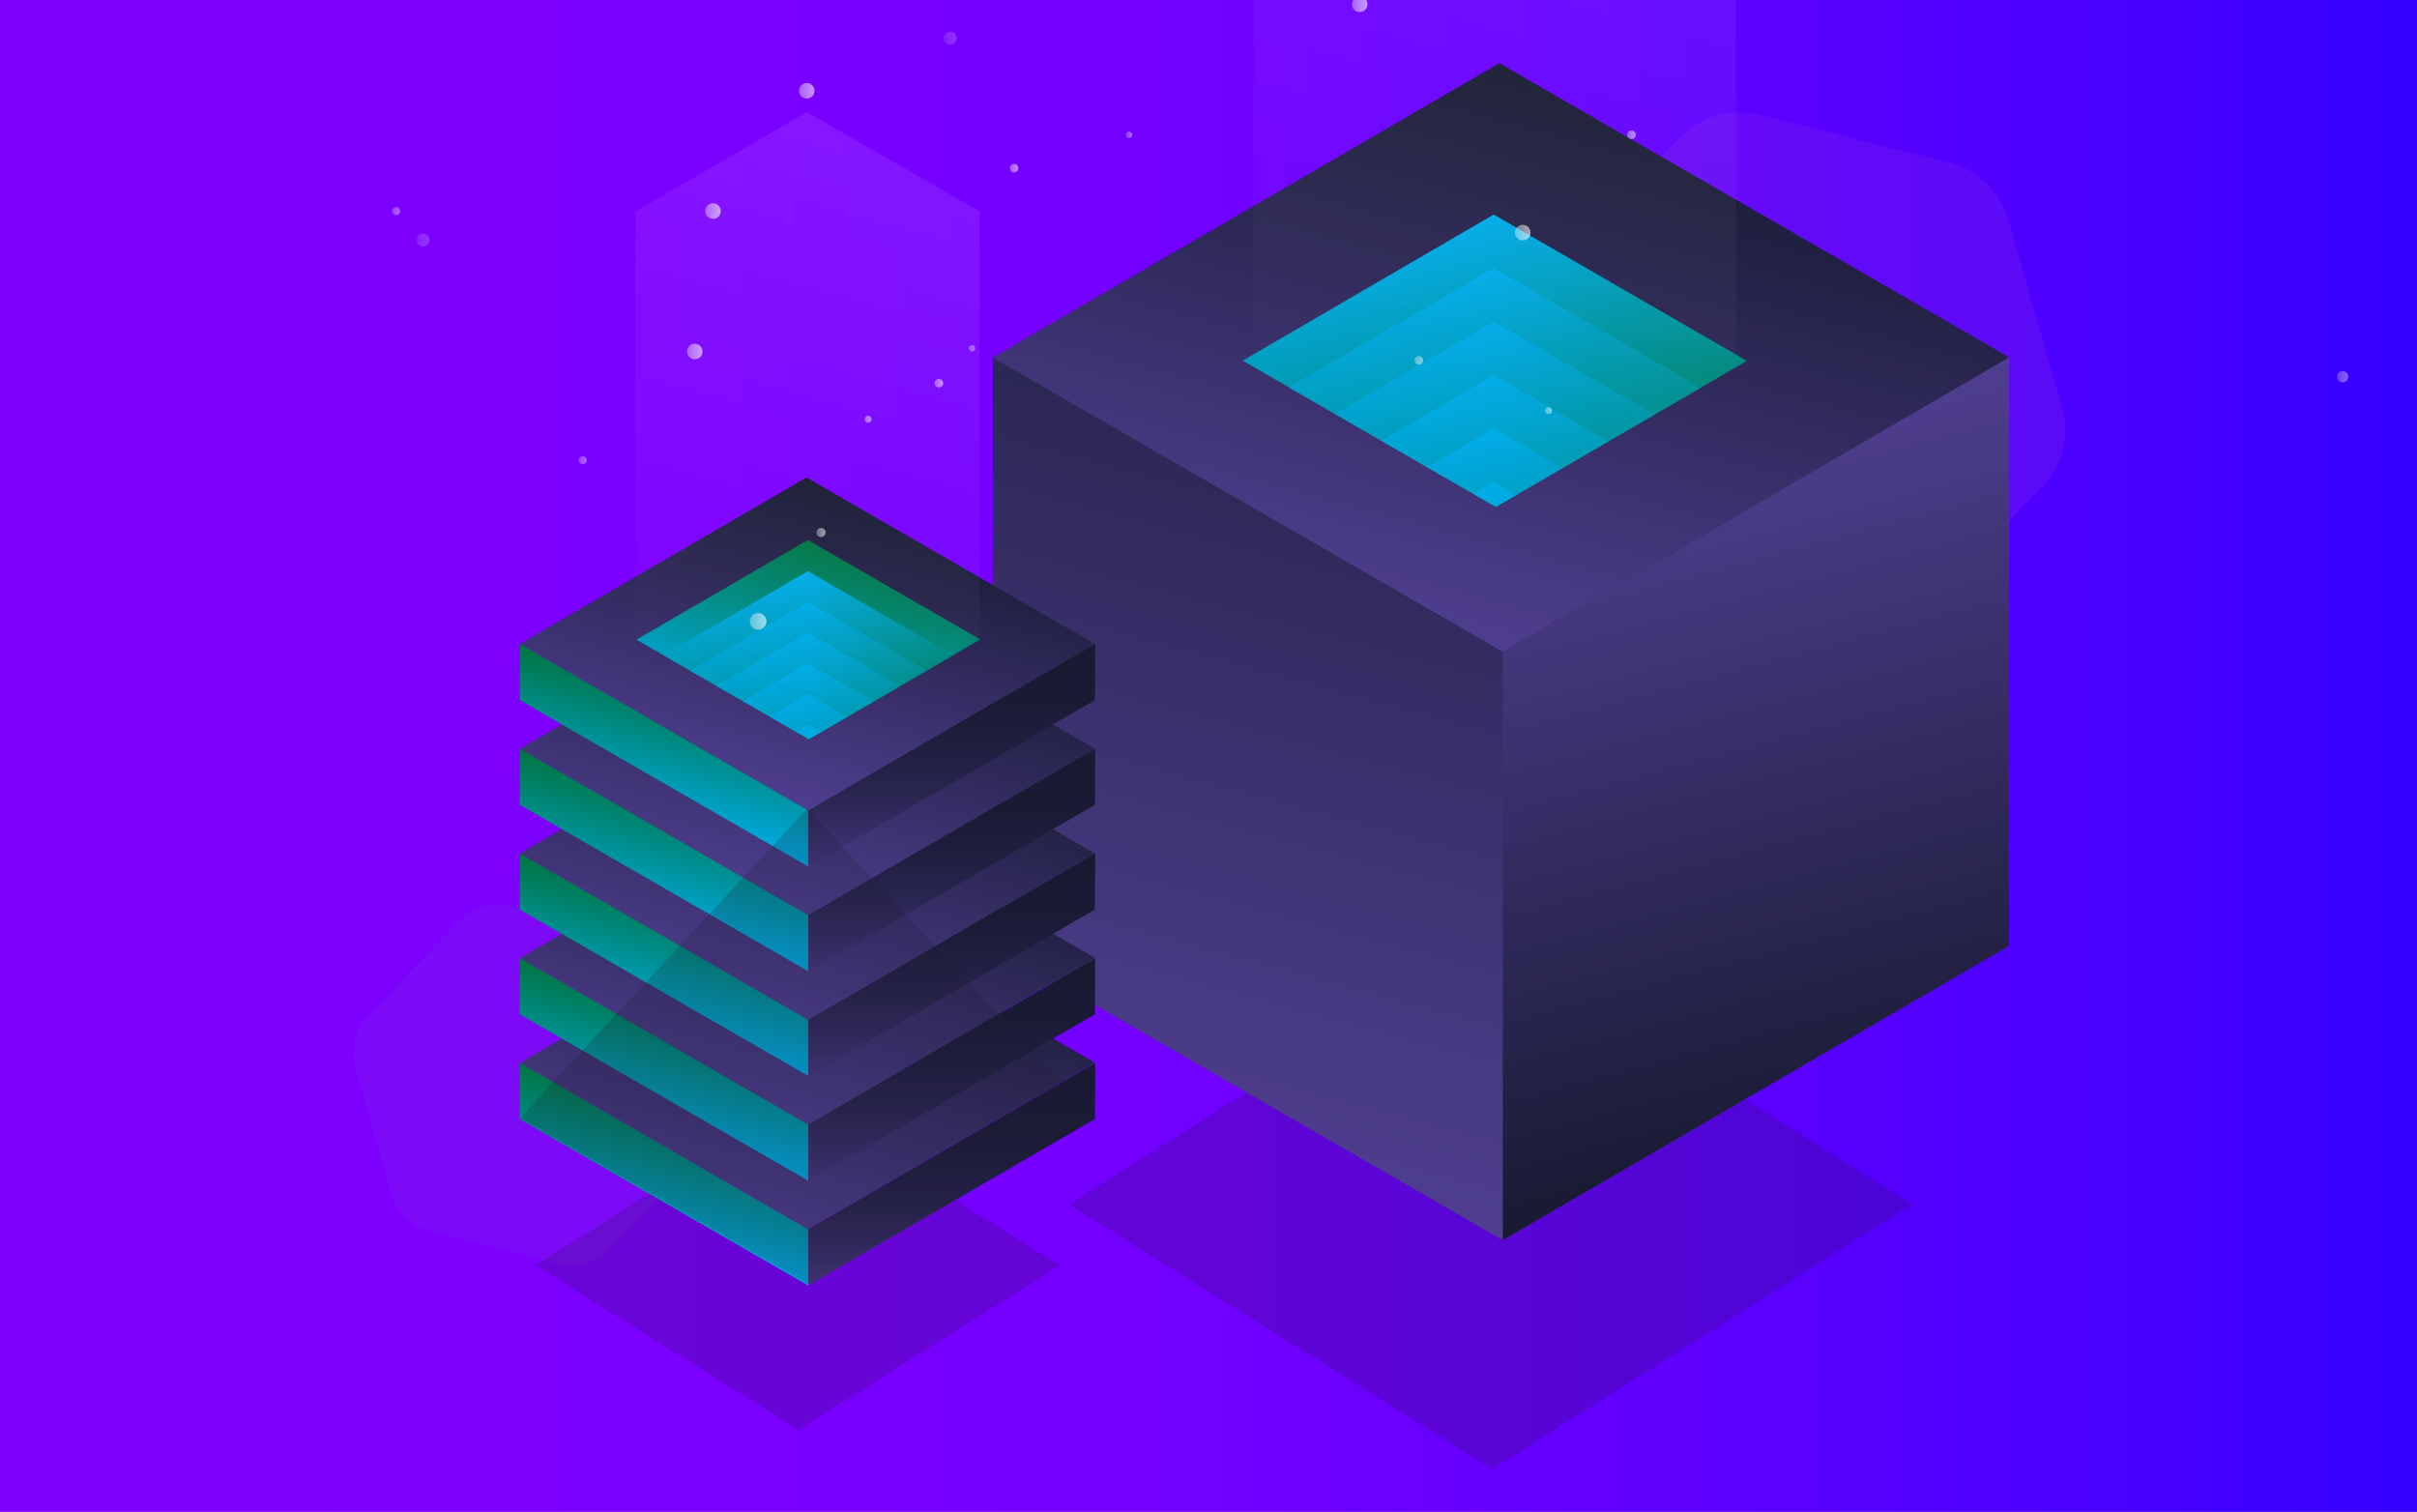
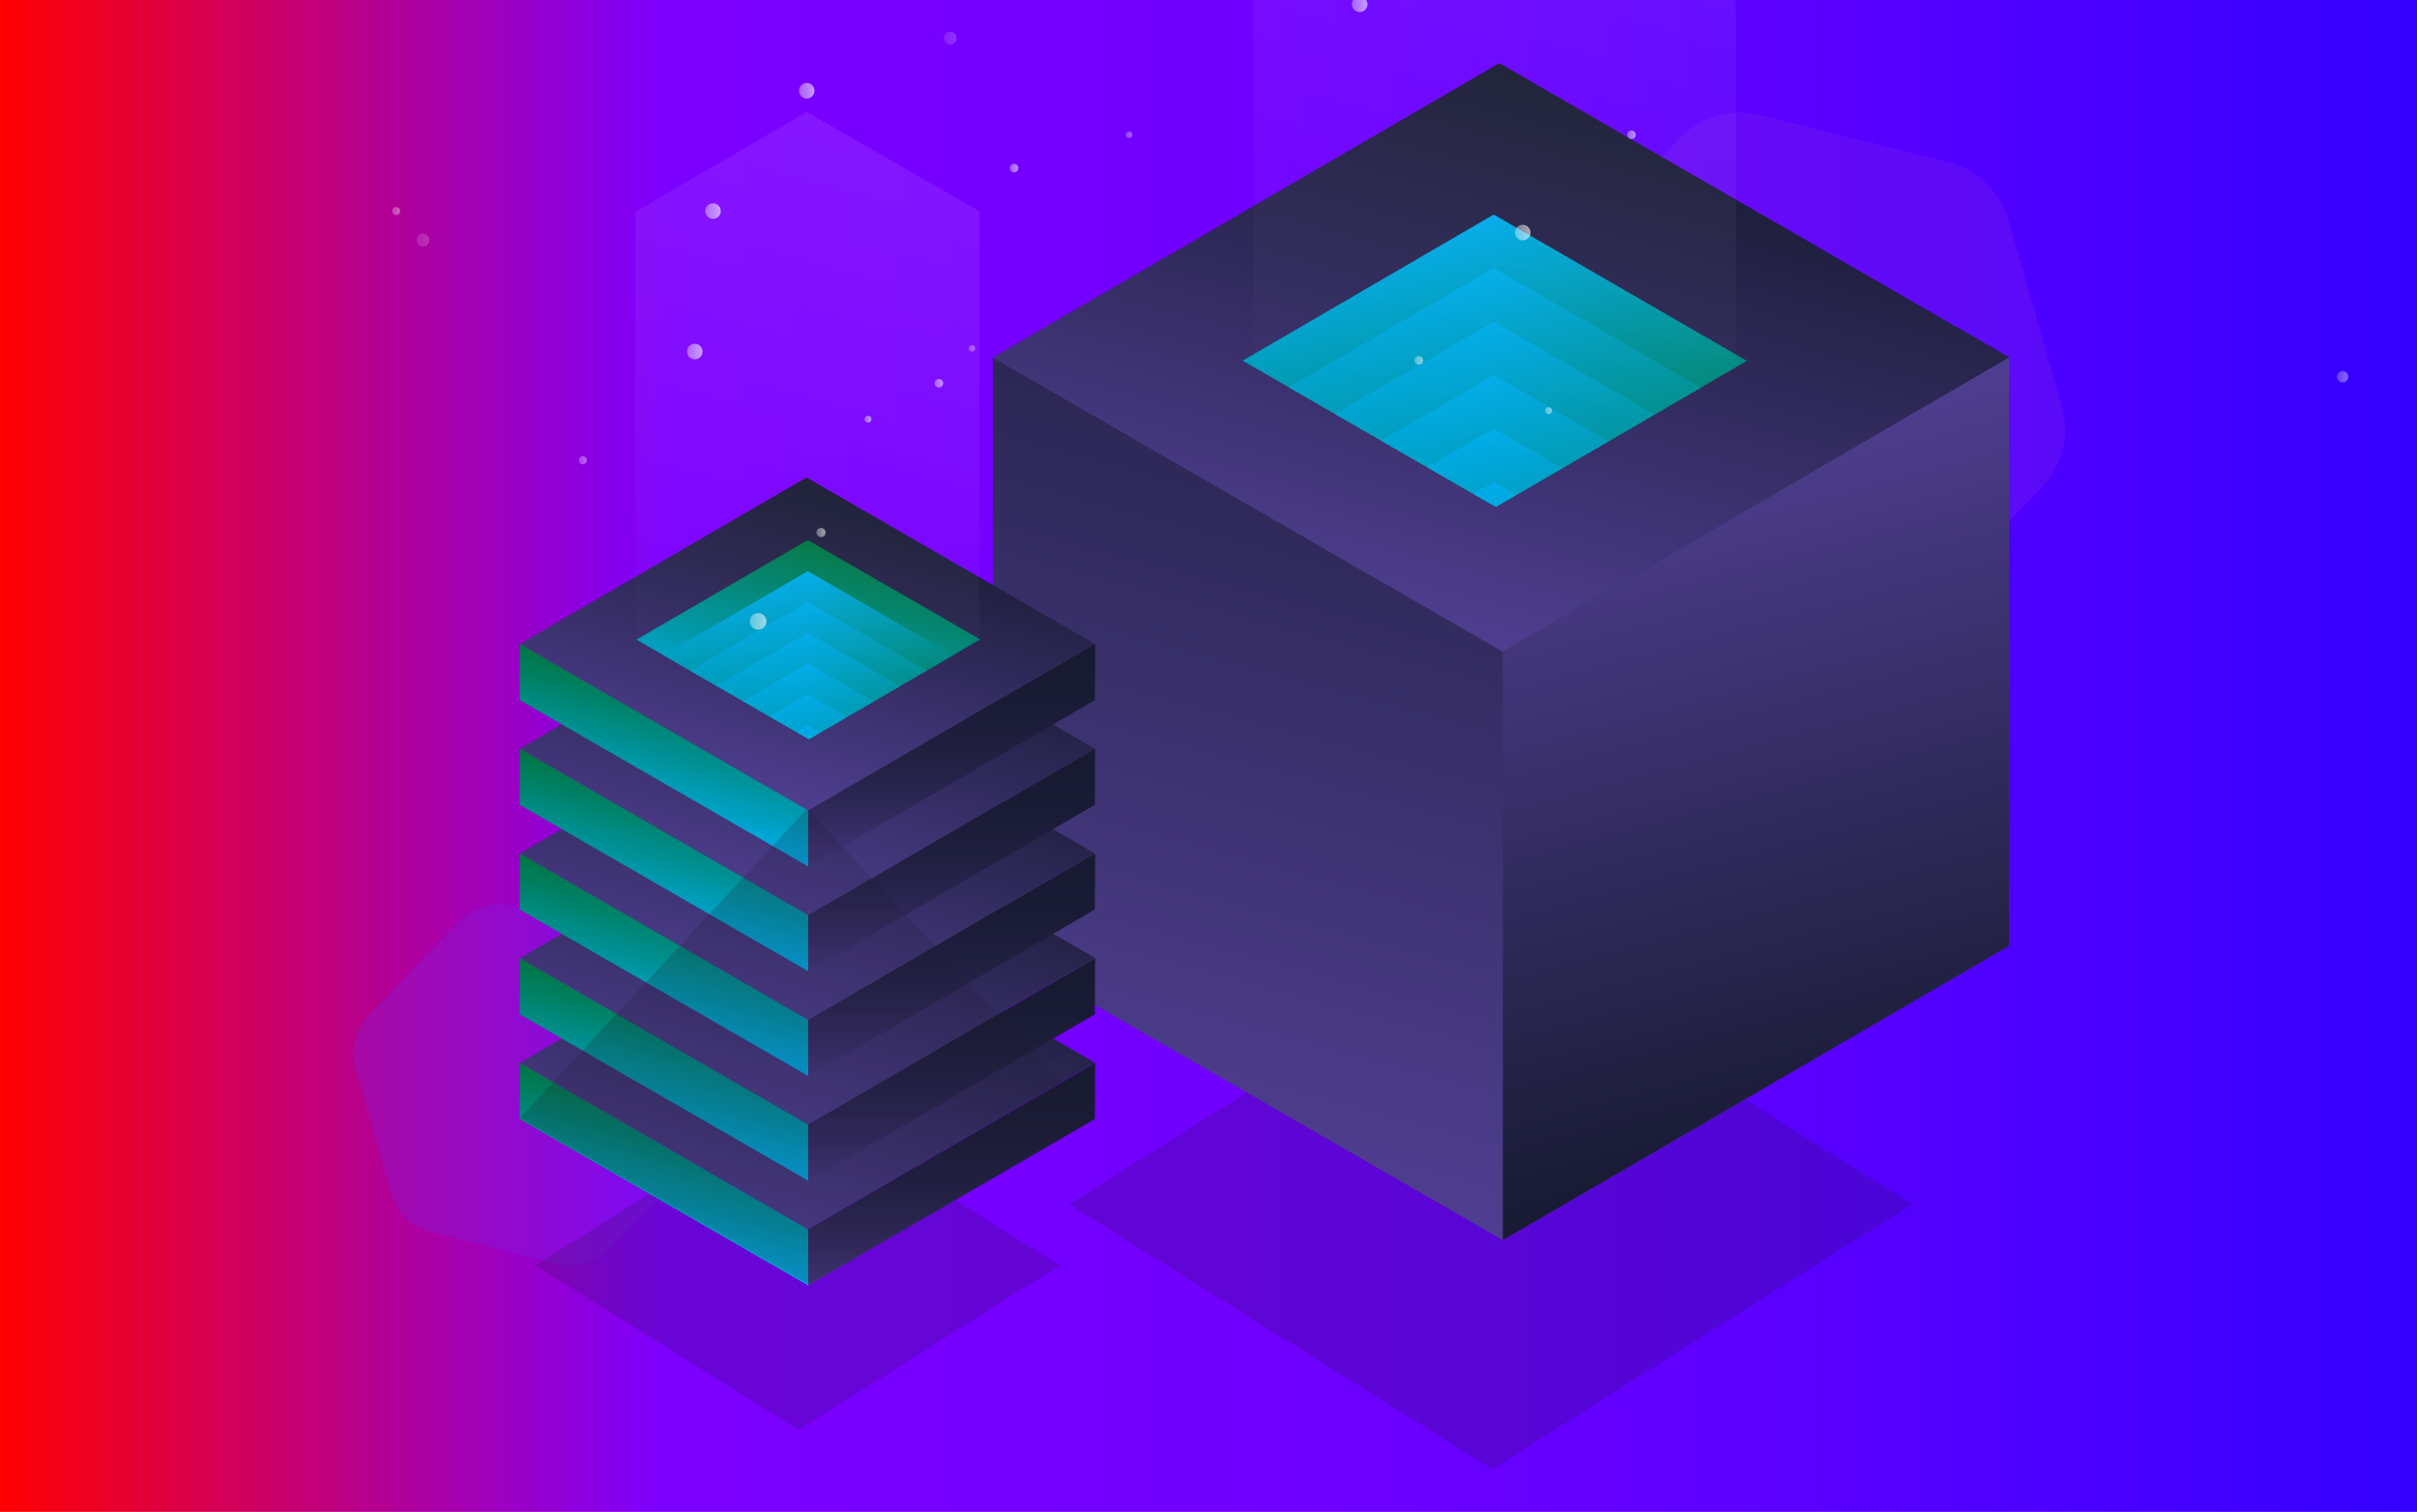
<svg xmlns="http://www.w3.org/2000/svg" xmlns:xlink="http://www.w3.org/1999/xlink" version="1.1" id="Capa_1" x="0px" y="0px" viewBox="-188 -537.5 900 563" style="enable-background:new -188 -537.5 900 563;" xml:space="preserve">
  <style type="text/css">
	.st0{fill:url(#SVGID_1_);}
	.st1{opacity:0.2;fill:#1D1B30;}
	.st2{opacity:0.3;fill:#7B20E5;}
	.st3{fill:url(#XMLID_38_);}
	.st4{fill:url(#XMLID_39_);}
	.st5{fill:url(#XMLID_40_);}
	.st6{clip-path:url(#XMLID_41_);fill:url(#XMLID_46_);}
	.st7{clip-path:url(#XMLID_41_);fill:url(#XMLID_47_);}
	.st8{clip-path:url(#XMLID_41_);fill:url(#XMLID_48_);}
	.st9{clip-path:url(#XMLID_41_);fill:url(#XMLID_51_);}
	.st10{clip-path:url(#XMLID_41_);fill:url(#XMLID_52_);}
	.st11{clip-path:url(#XMLID_41_);fill:url(#XMLID_53_);}
	.st12{clip-path:url(#XMLID_41_);fill:url(#XMLID_54_);}
	.st13{clip-path:url(#XMLID_41_);fill:url(#XMLID_55_);}
	.st14{opacity:0.3;fill:url(#XMLID_56_);}
	.st15{opacity:0.5;fill:url(#XMLID_57_);}
	.st16{opacity:0.55;fill:url(#XMLID_58_);}
	.st17{opacity:0.6;fill:url(#XMLID_59_);}
	.st18{opacity:0.4;fill:url(#XMLID_60_);}
	.st19{opacity:0.6;fill:url(#XMLID_61_);}
	.st20{opacity:0.4;fill:url(#XMLID_62_);}
	.st21{opacity:0.55;fill:url(#XMLID_63_);}
	.st22{opacity:0.2;fill:url(#XMLID_64_);}
	.st23{opacity:0.4;fill:url(#XMLID_65_);}
	.st24{opacity:0.6;fill:url(#XMLID_66_);}
	.st25{opacity:0.4;fill:url(#XMLID_67_);}
	.st26{opacity:0.5;fill:url(#XMLID_68_);}
	.st27{opacity:0.55;fill:url(#XMLID_69_);}
	.st28{opacity:0.6;fill:url(#XMLID_74_);}
	.st29{opacity:0.2;fill:url(#XMLID_75_);}
	.st30{opacity:0.4;fill:url(#XMLID_76_);}
	.st31{opacity:0.6;fill:url(#XMLID_77_);}
	.st32{opacity:0.55;fill:url(#XMLID_78_);}
	.st33{fill:none;}
	.st34{fill:url(#XMLID_79_);}
	.st35{fill:url(#XMLID_80_);}
	.st36{fill:url(#XMLID_81_);}
	.st37{fill:url(#XMLID_82_);}
	.st38{fill:url(#XMLID_83_);}
	.st39{fill:url(#XMLID_84_);}
	.st40{fill:url(#XMLID_85_);}
	.st41{fill:url(#XMLID_86_);}
	.st42{fill:url(#XMLID_87_);}
	.st43{fill:url(#XMLID_88_);}
	.st44{fill:url(#XMLID_89_);}
	.st45{fill:url(#XMLID_90_);}
	.st46{fill:url(#XMLID_91_);}
	.st47{fill:url(#XMLID_92_);}
	.st48{fill:url(#XMLID_93_);}
	.st49{fill:url(#XMLID_94_);}
	.st50{clip-path:url(#XMLID_95_);fill:url(#XMLID_99_);}
	.st51{clip-path:url(#XMLID_95_);fill:url(#XMLID_102_);}
	.st52{clip-path:url(#XMLID_95_);fill:url(#XMLID_106_);}
	.st53{clip-path:url(#XMLID_95_);fill:url(#XMLID_110_);}
	.st54{clip-path:url(#XMLID_95_);fill:url(#XMLID_111_);}
	.st55{clip-path:url(#XMLID_95_);fill:url(#XMLID_112_);}
	.st56{clip-path:url(#XMLID_95_);fill:url(#XMLID_113_);}
	.st57{clip-path:url(#XMLID_95_);fill:url(#XMLID_115_);}
	.st58{opacity:0.3;fill:url(#XMLID_116_);}
	.st59{opacity:0.6;fill:url(#XMLID_117_);}
	.st60{opacity:0.55;fill:url(#XMLID_118_);}
</style>
  <linearGradient id="SVGID_1_" gradientUnits="userSpaceOnUse" x1="-188" y1="-256" x2="712" y2="-256">
-     <stop offset="0" style="stop-color:#7F00FF" />
+     <stop offset="0" style="stop-color:#ff0000" />
    <stop offset="0.275" style="stop-color:#7C00FF" />
    <stop offset="0.49" style="stop-color:#7200FF" />
    <stop offset="0.685" style="stop-color:#6100FF" />
    <stop offset="0.867" style="stop-color:#4A00FF" />
    <stop offset="1" style="stop-color:#3400FF" />
  </linearGradient>
  <rect x="-188" y="-537.5" class="st0" width="900" height="563" />
  <polygon id="XMLID_2_" class="st1" points="366.5,-187.7 524,-89.1 367.6,9.6 210.1,-89 " />
  <path class="st2" d="M-42.4-93.1l-13.3-46.5c-2-7.1-0.1-14.8,5-20.1l33.6-34.8c5.1-5.3,12.7-7.5,19.9-5.7l46.9,11.8  c7.2,1.8,12.8,7.3,14.9,14.4l13.3,46.5c2,7.1,0.1,14.8-5,20.1L39.3-72.6c-5.1,5.3-12.7,7.5-19.9,5.7l-46.9-11.8  C-34.7-80.5-40.4-86-42.4-93.1z" />
  <path class="st2" d="M399.5-334.6l-19.9-69.6c-3-10.6-0.2-22.1,7.5-30l50.4-52c7.7-8,19.1-11.2,29.8-8.5l70.3,17.6  c10.7,2.7,19.2,10.9,22.3,21.5l19.9,69.6c3,10.6,0.2,22.1-7.5,30l-50.4,52c-7.7,8-19.1,11.2-29.8,8.5l-70.3-17.6  C411-315.8,402.5-324,399.5-334.6z" />
  <path class="st2" d="M289.4-344.2l51.7-48.8c7.9-7.5,19.2-10.1,29.6-7l68.1,20.4c10.4,3.1,18.4,11.5,20.9,22.1l16.4,69.1  c2.5,10.6-0.8,21.7-8.7,29.1l-51.7,48.8c-7.9,7.5-19.2,10.1-29.6,7L318-223.8c-10.4-3.1-18.4-11.5-20.9-22.1L280.7-315  C278.2-325.6,281.5-336.7,289.4-344.2z" />
  <linearGradient id="XMLID_38_" gradientUnits="userSpaceOnUse" x1="316.202" y1="-16805.43" x2="425.666" y2="-16396.902" gradientTransform="matrix(1 0 0 -1 0 -16896)">
    <stop offset="0" style="stop-color:#4F3E90" />
    <stop offset="1" style="stop-color:#171A31" />
  </linearGradient>
  <polygon id="XMLID_20_" class="st3" points="181.7,-185.2 181.7,-404.3 370.3,-513.9 560.1,-404.4 560.1,-185.3 371.6,-75.7 " />
  <linearGradient id="XMLID_39_" gradientUnits="userSpaceOnUse" x1="343.589" y1="-16593.668" x2="398.279" y2="-16389.565" gradientTransform="matrix(1 0 0 -1 0 -16896)">
    <stop offset="0" style="stop-color:#4F3E90" />
    <stop offset="1" style="stop-color:#171A31" />
  </linearGradient>
  <polygon id="XMLID_49_" class="st4" points="370.3,-513.9 560.1,-404.4 371.6,-294.8 181.7,-404.3 " />
  <linearGradient id="XMLID_40_" gradientUnits="userSpaceOnUse" x1="431.081" y1="-16526.184" x2="500.616" y2="-16785.693" gradientTransform="matrix(1 0 0 -1 0 -16896)">
    <stop offset="0" style="stop-color:#4F3E90" />
    <stop offset="1" style="stop-color:#171A31" />
  </linearGradient>
  <polygon id="XMLID_50_" class="st5" points="371.6,-75.7 371.6,-294.8 560.1,-404.4 560.1,-185.3 " />
  <g id="XMLID_97_">
    <defs>
      <polygon id="XMLID_98_" points="368.2,-477.8 480,-413.3 369,-348.8 257.2,-413.3   " />
    </defs>
    <clipPath id="XMLID_41_">
      <use xlink:href="#XMLID_98_" style="overflow:visible;" />
    </clipPath>
    <linearGradient id="XMLID_46_" gradientUnits="userSpaceOnUse" x1="352.446" y1="-16442.67" x2="384.761" y2="-16563.273" gradientTransform="matrix(1 0 0 -1 0 -16896)">
      <stop offset="0" style="stop-color:#00ACE9" />
      <stop offset="1" style="stop-color:#007541" />
    </linearGradient>
    <polygon id="XMLID_109_" class="st6" points="368.2,-457.6 480,-393 369,-328.5 257.2,-393  " />
    <linearGradient id="XMLID_47_" gradientUnits="userSpaceOnUse" x1="352.446" y1="-16462.576" x2="384.761" y2="-16583.18" gradientTransform="matrix(1 0 0 -1 0 -16896)">
      <stop offset="0" style="stop-color:#00ACE9" />
      <stop offset="1" style="stop-color:#007541" />
    </linearGradient>
    <polygon id="XMLID_108_" class="st7" points="368.2,-437.7 480,-373.1 369,-308.6 257.2,-373.1  " />
    <linearGradient id="XMLID_48_" gradientUnits="userSpaceOnUse" x1="352.446" y1="-16482.484" x2="384.761" y2="-16603.088" gradientTransform="matrix(1 0 0 -1 0 -16896)">
      <stop offset="0" style="stop-color:#00ACE9" />
      <stop offset="1" style="stop-color:#007541" />
    </linearGradient>
    <polygon id="XMLID_107_" class="st8" points="368.2,-417.7 480,-353.2 369,-288.7 257.2,-353.2  " />
    <linearGradient id="XMLID_51_" gradientUnits="userSpaceOnUse" x1="352.446" y1="-16502.391" x2="384.761" y2="-16622.994" gradientTransform="matrix(1 0 0 -1 0 -16896)">
      <stop offset="0" style="stop-color:#00ACE9" />
      <stop offset="1" style="stop-color:#007541" />
    </linearGradient>
    <polygon id="XMLID_105_" class="st9" points="368.2,-397.8 480,-333.3 369,-268.8 257.2,-333.3  " />
    <linearGradient id="XMLID_52_" gradientUnits="userSpaceOnUse" x1="352.446" y1="-16522.297" x2="384.761" y2="-16642.9" gradientTransform="matrix(1 0 0 -1 0 -16896)">
      <stop offset="0" style="stop-color:#00ACE9" />
      <stop offset="1" style="stop-color:#007541" />
    </linearGradient>
    <polygon id="XMLID_104_" class="st10" points="368.2,-377.9 480,-313.4 369,-248.9 257.2,-313.4  " />
    <linearGradient id="XMLID_53_" gradientUnits="userSpaceOnUse" x1="352.446" y1="-16542.205" x2="384.761" y2="-16662.809" gradientTransform="matrix(1 0 0 -1 0 -16896)">
      <stop offset="0" style="stop-color:#00ACE9" />
      <stop offset="1" style="stop-color:#007541" />
    </linearGradient>
    <polygon id="XMLID_103_" class="st11" points="368.2,-358 480,-293.5 369,-229 257.2,-293.5  " />
    <linearGradient id="XMLID_54_" gradientUnits="userSpaceOnUse" x1="352.446" y1="-16562.111" x2="384.761" y2="-16682.715" gradientTransform="matrix(1 0 0 -1 0 -16896)">
      <stop offset="0" style="stop-color:#00ACE9" />
      <stop offset="1" style="stop-color:#007541" />
    </linearGradient>
    <polygon id="XMLID_101_" class="st12" points="368.2,-338.1 480,-273.6 369,-209.1 257.2,-273.6  " />
    <linearGradient id="XMLID_55_" gradientUnits="userSpaceOnUse" x1="352.446" y1="-16582.018" x2="384.761" y2="-16702.621" gradientTransform="matrix(1 0 0 -1 0 -16896)">
      <stop offset="0" style="stop-color:#00ACE9" />
      <stop offset="1" style="stop-color:#007541" />
    </linearGradient>
    <polygon id="XMLID_100_" class="st13" points="368.2,-318.2 480,-253.7 369,-189.2 257.2,-253.7  " />
  </g>
  <linearGradient id="XMLID_56_" gradientUnits="userSpaceOnUse" x1="327.891" y1="-16536.225" x2="409.326" y2="-16232.303" gradientTransform="matrix(1 0 0 -1 0 -16896)">
    <stop offset="0" style="stop-color:#FFFFFF;stop-opacity:0" />
    <stop offset="1" style="stop-color:#FFFFFF;stop-opacity:0.3" />
  </linearGradient>
  <polygon id="XMLID_96_" class="st14" points="368.3,-674.7 278.8,-622.7 278.8,-400.8 368.9,-348.8 458.4,-400.8 458.4,-622.7 " />
  <linearGradient id="XMLID_57_" gradientUnits="userSpaceOnUse" x1="387.298" y1="-16511.352" x2="389.802" y2="-16511.352" gradientTransform="matrix(1 0 0 -1 0 -16896)">
    <stop offset="9.817236e-008" style="stop-color:#FFFFFF;stop-opacity:0.6" />
    <stop offset="1" style="stop-color:#FFFFFF" />
  </linearGradient>
  <circle id="XMLID_304_" class="st15" cx="388.6" cy="-384.6" r="1.3" />
  <linearGradient id="XMLID_58_" gradientUnits="userSpaceOnUse" x1="133.965" y1="-16514.631" x2="136.469" y2="-16514.631" gradientTransform="matrix(1 0 0 -1 0 -16896)">
    <stop offset="9.817236e-008" style="stop-color:#FFFFFF;stop-opacity:0.6" />
    <stop offset="1" style="stop-color:#FFFFFF" />
  </linearGradient>
  <circle id="XMLID_302_" class="st16" cx="135.2" cy="-381.4" r="1.3" />
  <linearGradient id="XMLID_59_" gradientUnits="userSpaceOnUse" x1="67.799" y1="-16489.412" x2="73.627" y2="-16489.412" gradientTransform="matrix(1 0 0 -1 0 -16896)">
    <stop offset="9.817236e-008" style="stop-color:#FFFFFF;stop-opacity:0.6" />
    <stop offset="1" style="stop-color:#FFFFFF" />
  </linearGradient>
  <circle id="XMLID_37_" class="st17" cx="70.7" cy="-406.6" r="2.9" />
  <linearGradient id="XMLID_60_" gradientUnits="userSpaceOnUse" x1="682.249" y1="-16498.789" x2="686.356" y2="-16498.789" gradientTransform="matrix(1 0 0 -1 0 -16896)">
    <stop offset="9.817236e-008" style="stop-color:#FFFFFF;stop-opacity:0.6" />
    <stop offset="1" style="stop-color:#FFFFFF" />
  </linearGradient>
  <circle id="XMLID_43_" class="st18" cx="684.3" cy="-397.2" r="2.1" />
  <linearGradient id="XMLID_61_" gradientUnits="userSpaceOnUse" x1="109.519" y1="-16392.346" x2="115.347" y2="-16392.346" gradientTransform="matrix(1 0 0 -1 0 -16896)">
    <stop offset="9.817236e-008" style="stop-color:#FFFFFF;stop-opacity:0.6" />
    <stop offset="1" style="stop-color:#FFFFFF" />
  </linearGradient>
  <circle id="XMLID_143_" class="st19" cx="112.4" cy="-503.7" r="2.9" />
  <linearGradient id="XMLID_62_" gradientUnits="userSpaceOnUse" x1="231.255" y1="-16408.668" x2="233.621" y2="-16408.668" gradientTransform="matrix(1 0 0 -1 0 -16896)">
    <stop offset="9.817236e-008" style="stop-color:#FFFFFF;stop-opacity:0.6" />
    <stop offset="1" style="stop-color:#FFFFFF" />
  </linearGradient>
  <circle id="XMLID_142_" class="st20" cx="232.4" cy="-487.3" r="1.2" />
  <linearGradient id="XMLID_63_" gradientUnits="userSpaceOnUse" x1="187.991" y1="-16421.092" x2="191.145" y2="-16421.092" gradientTransform="matrix(1 0 0 -1 0 -16896)">
    <stop offset="9.817236e-008" style="stop-color:#FFFFFF;stop-opacity:0.6" />
    <stop offset="1" style="stop-color:#FFFFFF" />
  </linearGradient>
  <circle id="XMLID_140_" class="st21" cx="189.6" cy="-474.9" r="1.6" />
  <linearGradient id="XMLID_64_" gradientUnits="userSpaceOnUse" x1="163.399" y1="-16372.685" x2="168.251" y2="-16372.685" gradientTransform="matrix(1 0 0 -1 0 -16896)">
    <stop offset="9.817236e-008" style="stop-color:#FFFFFF;stop-opacity:0.6" />
    <stop offset="1" style="stop-color:#FFFFFF" />
  </linearGradient>
  <circle id="XMLID_44_" class="st22" cx="165.8" cy="-523.3" r="2.4" />
  <linearGradient id="XMLID_65_" gradientUnits="userSpaceOnUse" x1="-42.015" y1="-16437.119" x2="-39.072" y2="-16437.119" gradientTransform="matrix(1 0 0 -1 0 -16896)">
    <stop offset="9.817236e-008" style="stop-color:#FFFFFF;stop-opacity:0.6" />
    <stop offset="1" style="stop-color:#FFFFFF" />
  </linearGradient>
  <circle id="XMLID_42_" class="st23" cx="-40.5" cy="-458.9" r="1.5" />
  <linearGradient id="XMLID_66_" gradientUnits="userSpaceOnUse" x1="376.067" y1="-16445.088" x2="381.896" y2="-16445.088" gradientTransform="matrix(1 0 0 -1 0 -16896)">
    <stop offset="9.817236e-008" style="stop-color:#FFFFFF;stop-opacity:0.6" />
    <stop offset="1" style="stop-color:#FFFFFF" />
  </linearGradient>
  <circle id="XMLID_73_" class="st24" cx="379" cy="-450.9" r="2.9" />
  <linearGradient id="XMLID_67_" gradientUnits="userSpaceOnUse" x1="172.737" y1="-16488.229" x2="175.102" y2="-16488.229" gradientTransform="matrix(1 0 0 -1 0 -16896)">
    <stop offset="9.817236e-008" style="stop-color:#FFFFFF;stop-opacity:0.6" />
    <stop offset="1" style="stop-color:#FFFFFF" />
  </linearGradient>
  <circle id="XMLID_72_" class="st25" cx="173.9" cy="-407.8" r="1.2" />
  <linearGradient id="XMLID_68_" gradientUnits="userSpaceOnUse" x1="338.746" y1="-16492.688" x2="341.899" y2="-16492.688" gradientTransform="matrix(1 0 0 -1 0 -16896)">
    <stop offset="9.817236e-008" style="stop-color:#FFFFFF;stop-opacity:0.6" />
    <stop offset="1" style="stop-color:#FFFFFF" />
  </linearGradient>
  <circle id="XMLID_71_" class="st26" cx="340.3" cy="-403.3" r="1.6" />
  <linearGradient id="XMLID_69_" gradientUnits="userSpaceOnUse" x1="417.898" y1="-16408.668" x2="421.052" y2="-16408.668" gradientTransform="matrix(1 0 0 -1 0 -16896)">
    <stop offset="9.817236e-008" style="stop-color:#FFFFFF;stop-opacity:0.6" />
    <stop offset="1" style="stop-color:#FFFFFF" />
  </linearGradient>
  <circle id="XMLID_70_" class="st27" cx="419.5" cy="-487.3" r="1.6" />
  <linearGradient id="XMLID_74_" gradientUnits="userSpaceOnUse" x1="74.582" y1="-16437.119" x2="80.41" y2="-16437.119" gradientTransform="matrix(1 0 0 -1 0 -16896)">
    <stop offset="9.817236e-008" style="stop-color:#FFFFFF;stop-opacity:0.6" />
    <stop offset="1" style="stop-color:#FFFFFF" />
  </linearGradient>
  <circle id="XMLID_369_" class="st28" cx="77.5" cy="-458.9" r="2.9" />
  <linearGradient id="XMLID_75_" gradientUnits="userSpaceOnUse" x1="-32.877" y1="-16447.908" x2="-28.024" y2="-16447.908" gradientTransform="matrix(1 0 0 -1 0 -16896)">
    <stop offset="9.817236e-008" style="stop-color:#FFFFFF;stop-opacity:0.6" />
    <stop offset="1" style="stop-color:#FFFFFF" />
  </linearGradient>
  <circle id="XMLID_361_" class="st29" cx="-30.5" cy="-448.1" r="2.4" />
  <linearGradient id="XMLID_76_" gradientUnits="userSpaceOnUse" x1="27.538" y1="-16529.867" x2="30.481" y2="-16529.867" gradientTransform="matrix(1 0 0 -1 0 -16896)">
    <stop offset="9.817236e-008" style="stop-color:#FFFFFF;stop-opacity:0.6" />
    <stop offset="1" style="stop-color:#FFFFFF" />
  </linearGradient>
  <circle id="XMLID_360_" class="st30" cx="29" cy="-366.1" r="1.5" />
  <linearGradient id="XMLID_77_" gradientUnits="userSpaceOnUse" x1="315.433" y1="-16360.103" x2="321.261" y2="-16360.103" gradientTransform="matrix(1 0 0 -1 0 -16896)">
    <stop offset="9.817236e-008" style="stop-color:#FFFFFF;stop-opacity:0.6" />
    <stop offset="1" style="stop-color:#FFFFFF" />
  </linearGradient>
  <circle id="XMLID_359_" class="st31" cx="318.3" cy="-535.9" r="2.9" />
  <linearGradient id="XMLID_78_" gradientUnits="userSpaceOnUse" x1="159.985" y1="-16501.168" x2="163.138" y2="-16501.168" gradientTransform="matrix(1 0 0 -1 0 -16896)">
    <stop offset="9.817236e-008" style="stop-color:#FFFFFF;stop-opacity:0.6" />
    <stop offset="1" style="stop-color:#FFFFFF" />
  </linearGradient>
  <circle id="XMLID_358_" class="st32" cx="161.6" cy="-394.8" r="1.6" />
  <rect x="-167.9" y="-510.9" class="st33" width="518.4" height="324.3" />
  <polygon id="XMLID_168_" class="st1" points="108.7,-127.6 206.6,-66.3 109.3,-5 11.4,-66.3 " />
  <g id="XMLID_7_">
    <linearGradient id="XMLID_79_" gradientUnits="userSpaceOnUse" x1="97.186" y1="-16811.998" x2="128.135" y2="-16696.496" gradientTransform="matrix(1 0 0 -1 0 -16896)">
      <stop offset="0" style="stop-color:#4F3E90" />
      <stop offset="1" style="stop-color:#171A31" />
    </linearGradient>
    <polygon id="XMLID_30_" class="st34" points="112.3,-203.7 219.7,-141.8 113,-79.8 5.6,-141.7  " />
    <linearGradient id="XMLID_80_" gradientUnits="userSpaceOnUse" x1="52.548" y1="-16820.973" x2="66.074" y2="-16770.496" gradientTransform="matrix(1 0 0 -1 0 -16896)">
      <stop offset="0" style="stop-color:#00ACE9" />
      <stop offset="1" style="stop-color:#007541" />
    </linearGradient>
    <polygon id="XMLID_25_" class="st35" points="5.6,-141.7 5.5,-120.8 113,-58.8 113,-79.7  " />
    <linearGradient id="XMLID_81_" gradientUnits="userSpaceOnUse" x1="166.394" y1="-16837.185" x2="166.394" y2="-16754.283" gradientTransform="matrix(1 0 0 -1 0 -16896)">
      <stop offset="0" style="stop-color:#463780" />
      <stop offset="0.143" style="stop-color:#382E68" />
      <stop offset="0.331" style="stop-color:#292550" />
      <stop offset="0.529" style="stop-color:#1F1F3F" />
      <stop offset="0.743" style="stop-color:#191B34" />
      <stop offset="1" style="stop-color:#171A31" />
    </linearGradient>
    <polygon id="XMLID_8_" class="st36" points="113,-58.8 113,-79.7 219.8,-141.7 219.7,-120.8  " />
  </g>
  <g id="XMLID_21_">
    <linearGradient id="XMLID_82_" gradientUnits="userSpaceOnUse" x1="97.186" y1="-16773.002" x2="128.135" y2="-16657.5" gradientTransform="matrix(1 0 0 -1 0 -16896)">
      <stop offset="0" style="stop-color:#4F3E90" />
      <stop offset="1" style="stop-color:#171A31" />
    </linearGradient>
    <polygon id="XMLID_6_" class="st37" points="112.3,-242.7 219.7,-180.8 113,-118.8 5.6,-180.7  " />
    <linearGradient id="XMLID_83_" gradientUnits="userSpaceOnUse" x1="52.548" y1="-16781.979" x2="66.074" y2="-16731.5" gradientTransform="matrix(1 0 0 -1 0 -16896)">
      <stop offset="0" style="stop-color:#00ACE9" />
      <stop offset="1" style="stop-color:#007541" />
    </linearGradient>
    <polygon id="XMLID_5_" class="st38" points="5.6,-180.7 5.5,-159.8 113,-97.8 113,-118.7  " />
    <linearGradient id="XMLID_84_" gradientUnits="userSpaceOnUse" x1="166.394" y1="-16798.19" x2="166.394" y2="-16715.287" gradientTransform="matrix(1 0 0 -1 0 -16896)">
      <stop offset="0" style="stop-color:#463780" />
      <stop offset="0.143" style="stop-color:#382E68" />
      <stop offset="0.331" style="stop-color:#292550" />
      <stop offset="0.529" style="stop-color:#1F1F3F" />
      <stop offset="0.743" style="stop-color:#191B34" />
      <stop offset="1" style="stop-color:#171A31" />
    </linearGradient>
    <polygon id="XMLID_9_" class="st39" points="113,-97.8 113,-118.7 219.8,-180.7 219.7,-159.8  " />
  </g>
  <g id="XMLID_22_">
    <linearGradient id="XMLID_85_" gradientUnits="userSpaceOnUse" x1="97.186" y1="-16734.008" x2="128.135" y2="-16618.506" gradientTransform="matrix(1 0 0 -1 0 -16896)">
      <stop offset="0" style="stop-color:#4F3E90" />
      <stop offset="1" style="stop-color:#171A31" />
    </linearGradient>
    <polygon id="XMLID_11_" class="st40" points="112.3,-281.7 219.7,-219.7 113,-157.7 5.6,-219.7  " />
    <linearGradient id="XMLID_86_" gradientUnits="userSpaceOnUse" x1="52.548" y1="-16742.982" x2="66.074" y2="-16692.506" gradientTransform="matrix(1 0 0 -1 0 -16896)">
      <stop offset="0" style="stop-color:#00ACE9" />
      <stop offset="1" style="stop-color:#007541" />
    </linearGradient>
    <polygon id="XMLID_10_" class="st41" points="5.6,-219.7 5.5,-198.8 113,-136.8 113,-157.7  " />
    <linearGradient id="XMLID_87_" gradientUnits="userSpaceOnUse" x1="166.394" y1="-16759.195" x2="166.394" y2="-16676.293" gradientTransform="matrix(1 0 0 -1 0 -16896)">
      <stop offset="0" style="stop-color:#463780" />
      <stop offset="0.143" style="stop-color:#382E68" />
      <stop offset="0.331" style="stop-color:#292550" />
      <stop offset="0.529" style="stop-color:#1F1F3F" />
      <stop offset="0.743" style="stop-color:#191B34" />
      <stop offset="1" style="stop-color:#171A31" />
    </linearGradient>
    <polygon id="XMLID_12_" class="st42" points="113,-136.8 113,-157.7 219.8,-219.7 219.7,-198.8  " />
  </g>
  <g id="XMLID_23_">
    <linearGradient id="XMLID_88_" gradientUnits="userSpaceOnUse" x1="97.186" y1="-16695.012" x2="128.135" y2="-16579.51" gradientTransform="matrix(1 0 0 -1 0 -16896)">
      <stop offset="0" style="stop-color:#4F3E90" />
      <stop offset="1" style="stop-color:#171A31" />
    </linearGradient>
    <polygon id="XMLID_14_" class="st43" points="112.3,-320.7 219.7,-258.7 113,-196.7 5.6,-258.7  " />
    <linearGradient id="XMLID_89_" gradientUnits="userSpaceOnUse" x1="52.548" y1="-16703.986" x2="66.074" y2="-16653.51" gradientTransform="matrix(1 0 0 -1 0 -16896)">
      <stop offset="0" style="stop-color:#00ACE9" />
      <stop offset="1" style="stop-color:#007541" />
    </linearGradient>
    <polygon id="XMLID_13_" class="st44" points="5.6,-258.7 5.5,-237.8 113,-175.8 113,-196.7  " />
    <linearGradient id="XMLID_90_" gradientUnits="userSpaceOnUse" x1="166.394" y1="-16720.199" x2="166.394" y2="-16637.297" gradientTransform="matrix(1 0 0 -1 0 -16896)">
      <stop offset="0" style="stop-color:#463780" />
      <stop offset="0.143" style="stop-color:#382E68" />
      <stop offset="0.331" style="stop-color:#292550" />
      <stop offset="0.529" style="stop-color:#1F1F3F" />
      <stop offset="0.743" style="stop-color:#191B34" />
      <stop offset="1" style="stop-color:#171A31" />
    </linearGradient>
    <polygon id="XMLID_15_" class="st45" points="113,-175.8 113,-196.7 219.8,-258.7 219.7,-237.8  " />
  </g>
  <g id="XMLID_24_">
    <linearGradient id="XMLID_91_" gradientUnits="userSpaceOnUse" x1="97.186" y1="-16656.016" x2="128.135" y2="-16540.514" gradientTransform="matrix(1 0 0 -1 0 -16896)">
      <stop offset="0" style="stop-color:#4F3E90" />
      <stop offset="1" style="stop-color:#171A31" />
    </linearGradient>
    <polygon id="XMLID_17_" class="st46" points="112.3,-359.7 219.7,-297.7 113,-235.7 5.6,-297.7  " />
    <linearGradient id="XMLID_92_" gradientUnits="userSpaceOnUse" x1="52.548" y1="-16664.992" x2="66.074" y2="-16614.514" gradientTransform="matrix(1 0 0 -1 0 -16896)">
      <stop offset="0" style="stop-color:#00ACE9" />
      <stop offset="1" style="stop-color:#007541" />
    </linearGradient>
    <polygon id="XMLID_16_" class="st47" points="5.6,-297.7 5.5,-276.8 113,-214.8 113,-235.7  " />
    <linearGradient id="XMLID_93_" gradientUnits="userSpaceOnUse" x1="166.394" y1="-16681.205" x2="166.394" y2="-16598.301" gradientTransform="matrix(1 0 0 -1 0 -16896)">
      <stop offset="0" style="stop-color:#463780" />
      <stop offset="0.143" style="stop-color:#382E68" />
      <stop offset="0.331" style="stop-color:#292550" />
      <stop offset="0.529" style="stop-color:#1F1F3F" />
      <stop offset="0.743" style="stop-color:#191B34" />
      <stop offset="1" style="stop-color:#171A31" />
    </linearGradient>
    <polygon id="XMLID_18_" class="st48" points="113,-214.8 113,-235.7 219.8,-297.7 219.7,-276.8  " />
  </g>
  <linearGradient id="XMLID_94_" gradientUnits="userSpaceOnUse" x1="103.776" y1="-16631.18" x2="122.281" y2="-16562.119" gradientTransform="matrix(1 0 0 -1 0 -16896)">
    <stop offset="0" style="stop-color:#00ACE9" />
    <stop offset="1" style="stop-color:#007541" />
  </linearGradient>
  <polygon id="XMLID_26_" class="st49" points="112.8,-336.4 177,-299.4 113.2,-262.3 49,-299.3 " />
  <g id="XMLID_4_">
    <defs>
      <polygon id="XMLID_35_" points="112.8,-336.4 177,-299.4 113.2,-262.3 49,-299.3   " />
    </defs>
    <clipPath id="XMLID_95_">
      <use xlink:href="#XMLID_35_" style="overflow:visible;" />
    </clipPath>
    <linearGradient id="XMLID_99_" gradientUnits="userSpaceOnUse" x1="103.744" y1="-16573.664" x2="122.307" y2="-16642.941" gradientTransform="matrix(1 0 0 -1 0 -16896)">
      <stop offset="0" style="stop-color:#00ACE9" />
      <stop offset="1" style="stop-color:#007541" />
    </linearGradient>
    <polygon id="XMLID_19_" class="st50" points="112.8,-324.8 177,-287.7 113.2,-250.6 49,-287.7  " />
    <linearGradient id="XMLID_102_" gradientUnits="userSpaceOnUse" x1="103.744" y1="-16585.1" x2="122.307" y2="-16654.375" gradientTransform="matrix(1 0 0 -1 0 -16896)">
      <stop offset="0" style="stop-color:#00ACE9" />
      <stop offset="1" style="stop-color:#007541" />
    </linearGradient>
    <polygon id="XMLID_27_" class="st51" points="112.8,-313.3 177,-276.3 113.2,-239.2 49,-276.2  " />
    <linearGradient id="XMLID_106_" gradientUnits="userSpaceOnUse" x1="103.744" y1="-16596.533" x2="122.307" y2="-16665.81" gradientTransform="matrix(1 0 0 -1 0 -16896)">
      <stop offset="0" style="stop-color:#00ACE9" />
      <stop offset="1" style="stop-color:#007541" />
    </linearGradient>
    <polygon id="XMLID_28_" class="st52" points="112.8,-301.9 177,-264.8 113.2,-227.8 49,-264.8  " />
    <linearGradient id="XMLID_110_" gradientUnits="userSpaceOnUse" x1="103.744" y1="-16607.969" x2="122.307" y2="-16677.246" gradientTransform="matrix(1 0 0 -1 0 -16896)">
      <stop offset="0" style="stop-color:#00ACE9" />
      <stop offset="1" style="stop-color:#007541" />
    </linearGradient>
    <polygon id="XMLID_29_" class="st53" points="112.8,-290.5 177,-253.4 113.2,-216.3 49,-253.4  " />
    <linearGradient id="XMLID_111_" gradientUnits="userSpaceOnUse" x1="103.744" y1="-16619.404" x2="122.307" y2="-16688.682" gradientTransform="matrix(1 0 0 -1 0 -16896)">
      <stop offset="0" style="stop-color:#00ACE9" />
      <stop offset="1" style="stop-color:#007541" />
    </linearGradient>
    <polygon id="XMLID_31_" class="st54" points="112.8,-279 177,-242 113.2,-204.9 49,-241.9  " />
    <linearGradient id="XMLID_112_" gradientUnits="userSpaceOnUse" x1="103.744" y1="-16630.838" x2="122.307" y2="-16700.115" gradientTransform="matrix(1 0 0 -1 0 -16896)">
      <stop offset="0" style="stop-color:#00ACE9" />
      <stop offset="1" style="stop-color:#007541" />
    </linearGradient>
    <polygon id="XMLID_32_" class="st55" points="112.8,-267.6 177,-230.5 113.2,-193.5 49,-230.5  " />
    <linearGradient id="XMLID_113_" gradientUnits="userSpaceOnUse" x1="103.744" y1="-16642.273" x2="122.307" y2="-16711.551" gradientTransform="matrix(1 0 0 -1 0 -16896)">
      <stop offset="0" style="stop-color:#00ACE9" />
      <stop offset="1" style="stop-color:#007541" />
    </linearGradient>
    <polygon id="XMLID_33_" class="st56" points="112.8,-256.2 177,-219.1 113.2,-182 49,-219.1  " />
    <linearGradient id="XMLID_115_" gradientUnits="userSpaceOnUse" x1="103.744" y1="-16653.709" x2="122.307" y2="-16722.986" gradientTransform="matrix(1 0 0 -1 0 -16896)">
      <stop offset="0" style="stop-color:#00ACE9" />
      <stop offset="1" style="stop-color:#007541" />
    </linearGradient>
    <polygon id="XMLID_34_" class="st57" points="112.8,-244.7 177,-207.7 113.2,-170.6 49,-207.6  " />
  </g>
  <linearGradient id="XMLID_116_" gradientUnits="userSpaceOnUse" x1="83.635" y1="-16624.654" x2="141.683" y2="-16408.016" gradientTransform="matrix(1 0 0 -1 0 -16896)">
    <stop offset="0" style="stop-color:#FFFFFF;stop-opacity:0" />
    <stop offset="1" style="stop-color:#FFFFFF;stop-opacity:0.3" />
  </linearGradient>
  <polygon id="XMLID_36_" class="st58" points="112.4,-495.8 48.6,-458.7 48.6,-300.6 112.9,-263.5 176.7,-300.6 176.7,-458.8 " />
  <linearGradient id="XMLID_117_" gradientUnits="userSpaceOnUse" x1="91.262" y1="-16589.914" x2="97.374" y2="-16589.914" gradientTransform="matrix(1 0 0 -1 0 -16896)">
    <stop offset="9.817236e-008" style="stop-color:#FFFFFF;stop-opacity:0.6" />
    <stop offset="1" style="stop-color:#FFFFFF" />
  </linearGradient>
  <circle id="XMLID_3_" class="st59" cx="94.3" cy="-306.1" r="3.1" />
  <linearGradient id="XMLID_118_" gradientUnits="userSpaceOnUse" x1="116.001" y1="-16556.76" x2="119.308" y2="-16556.76" gradientTransform="matrix(1 0 0 -1 0 -16896)">
    <stop offset="9.817236e-008" style="stop-color:#FFFFFF;stop-opacity:0.6" />
    <stop offset="1" style="stop-color:#FFFFFF" />
  </linearGradient>
  <circle id="XMLID_45_" class="st60" cx="117.7" cy="-339.2" r="1.7" />
  <polyline id="XMLID_114_" class="st1" points="113,-59.2 5.6,-121.2 112.6,-236.4 219.7,-121.2 113,-59.2 " />
</svg>
